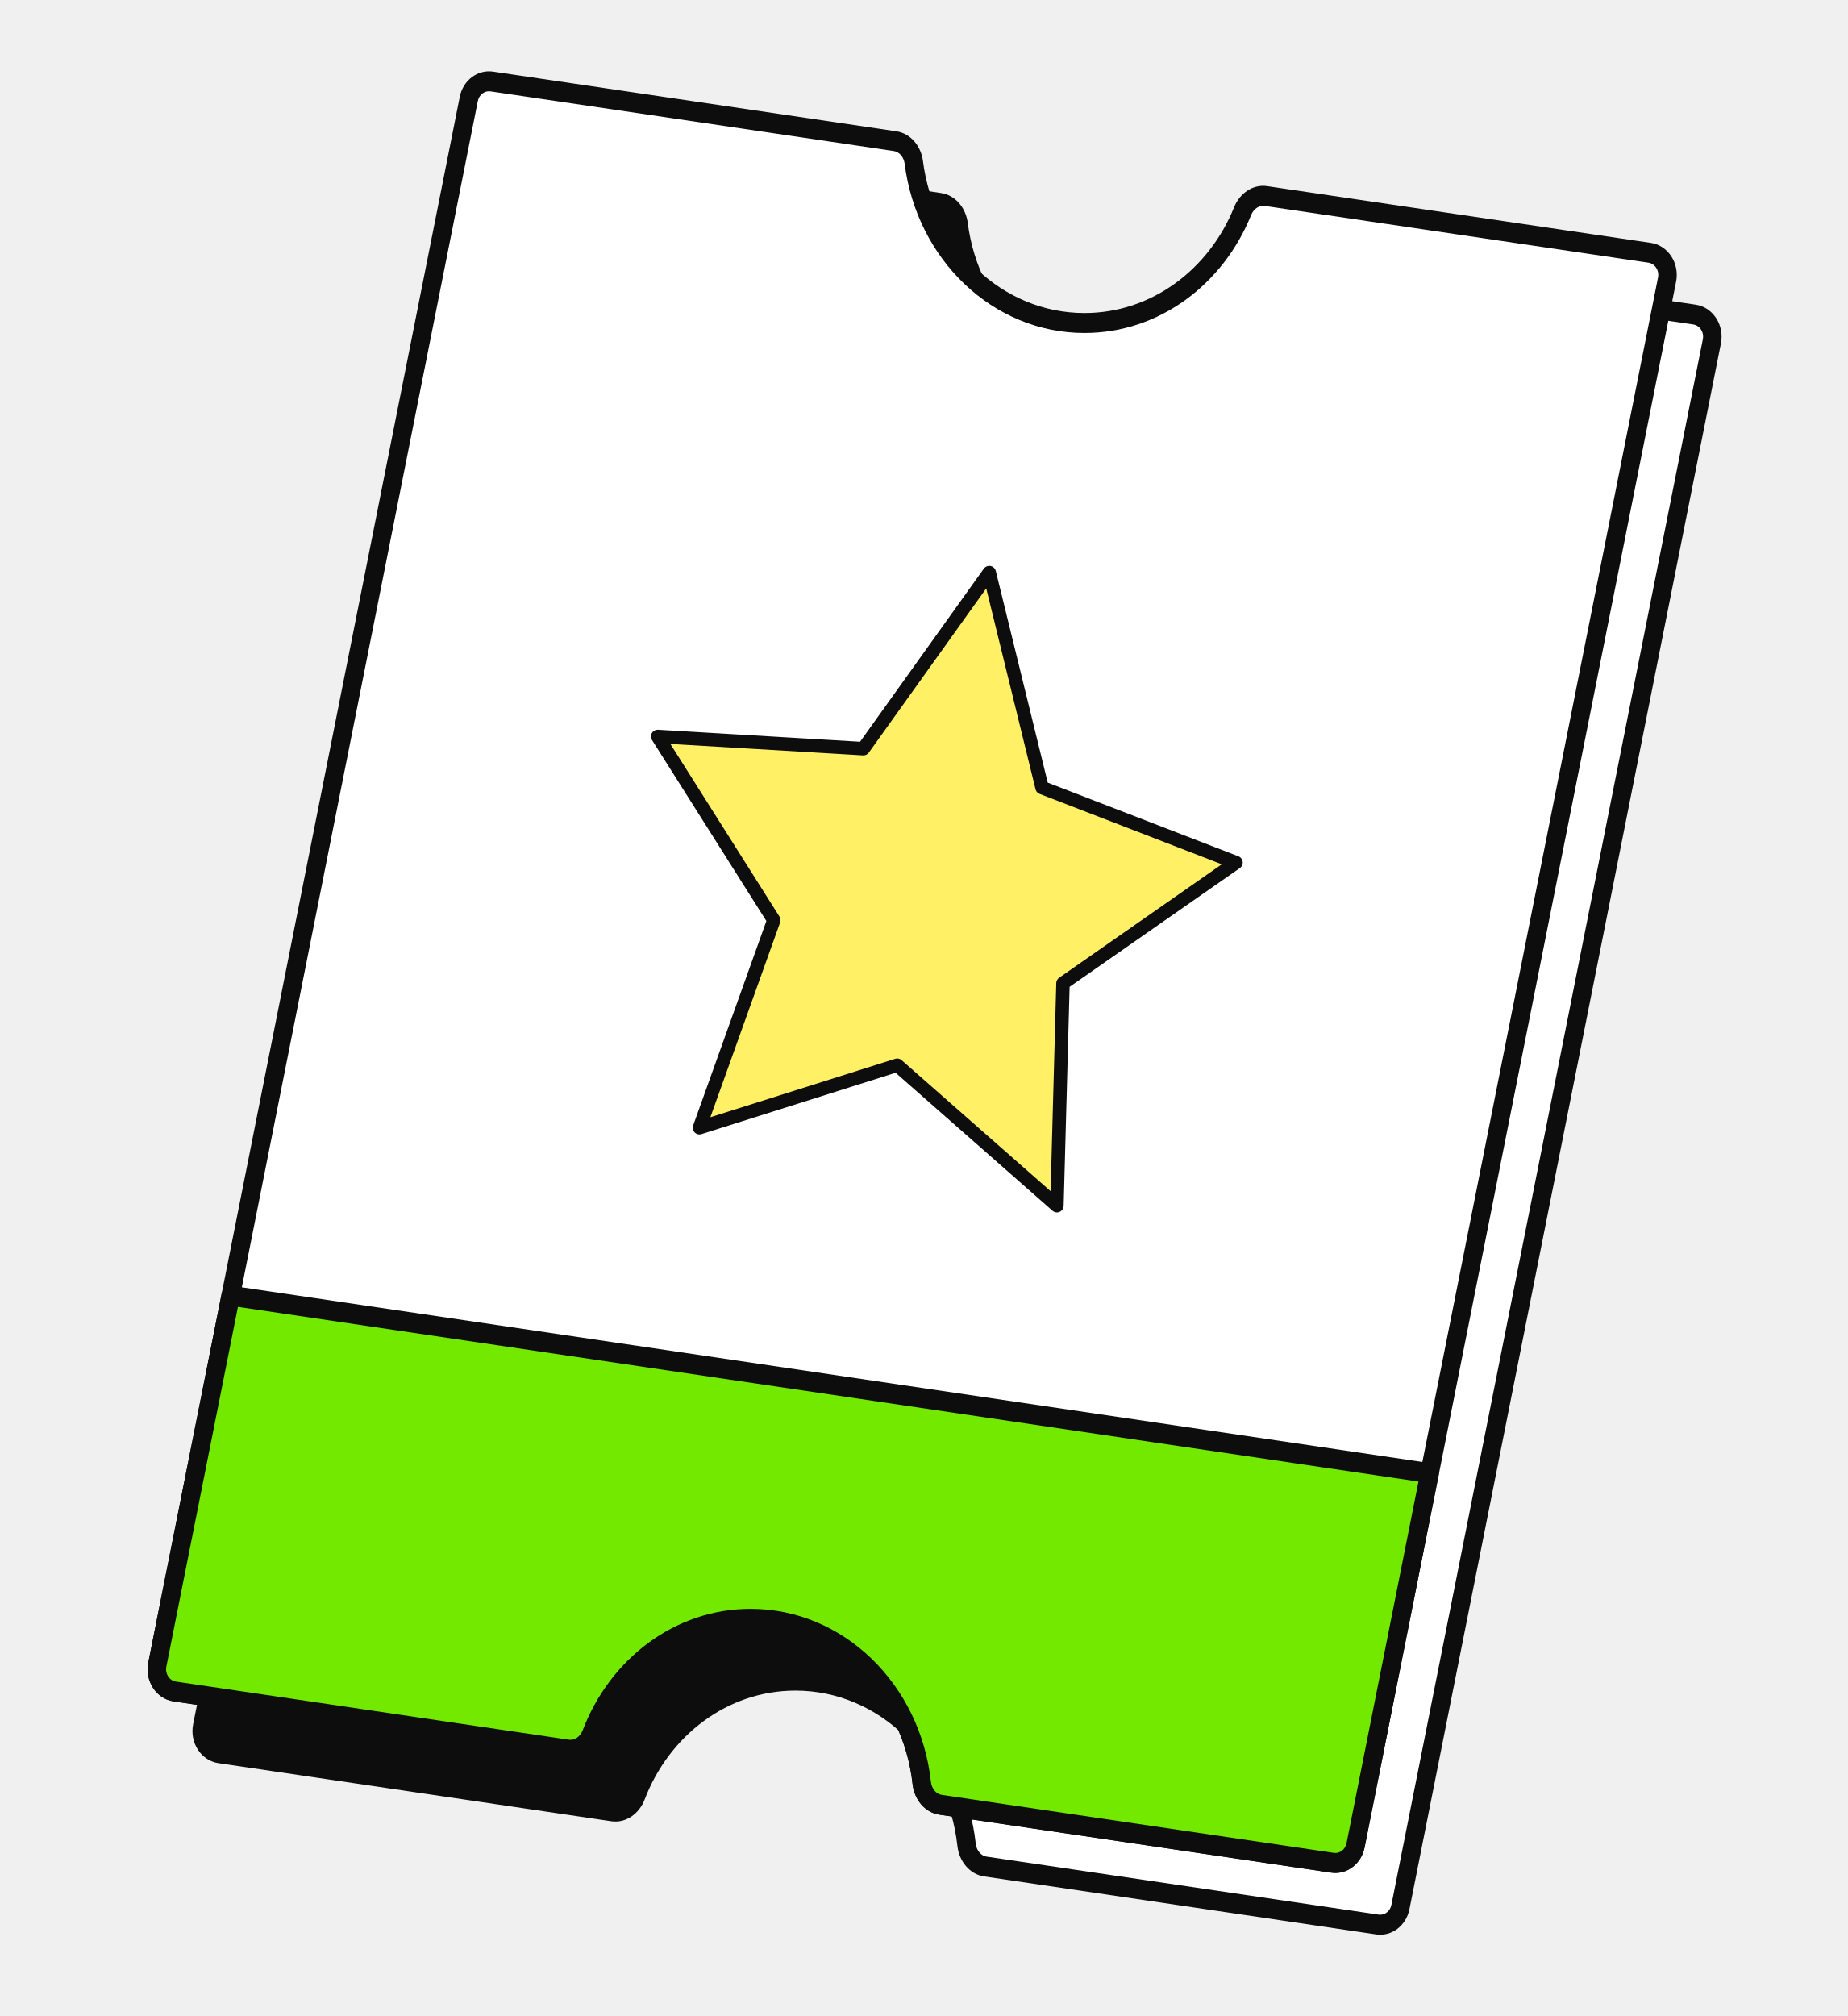
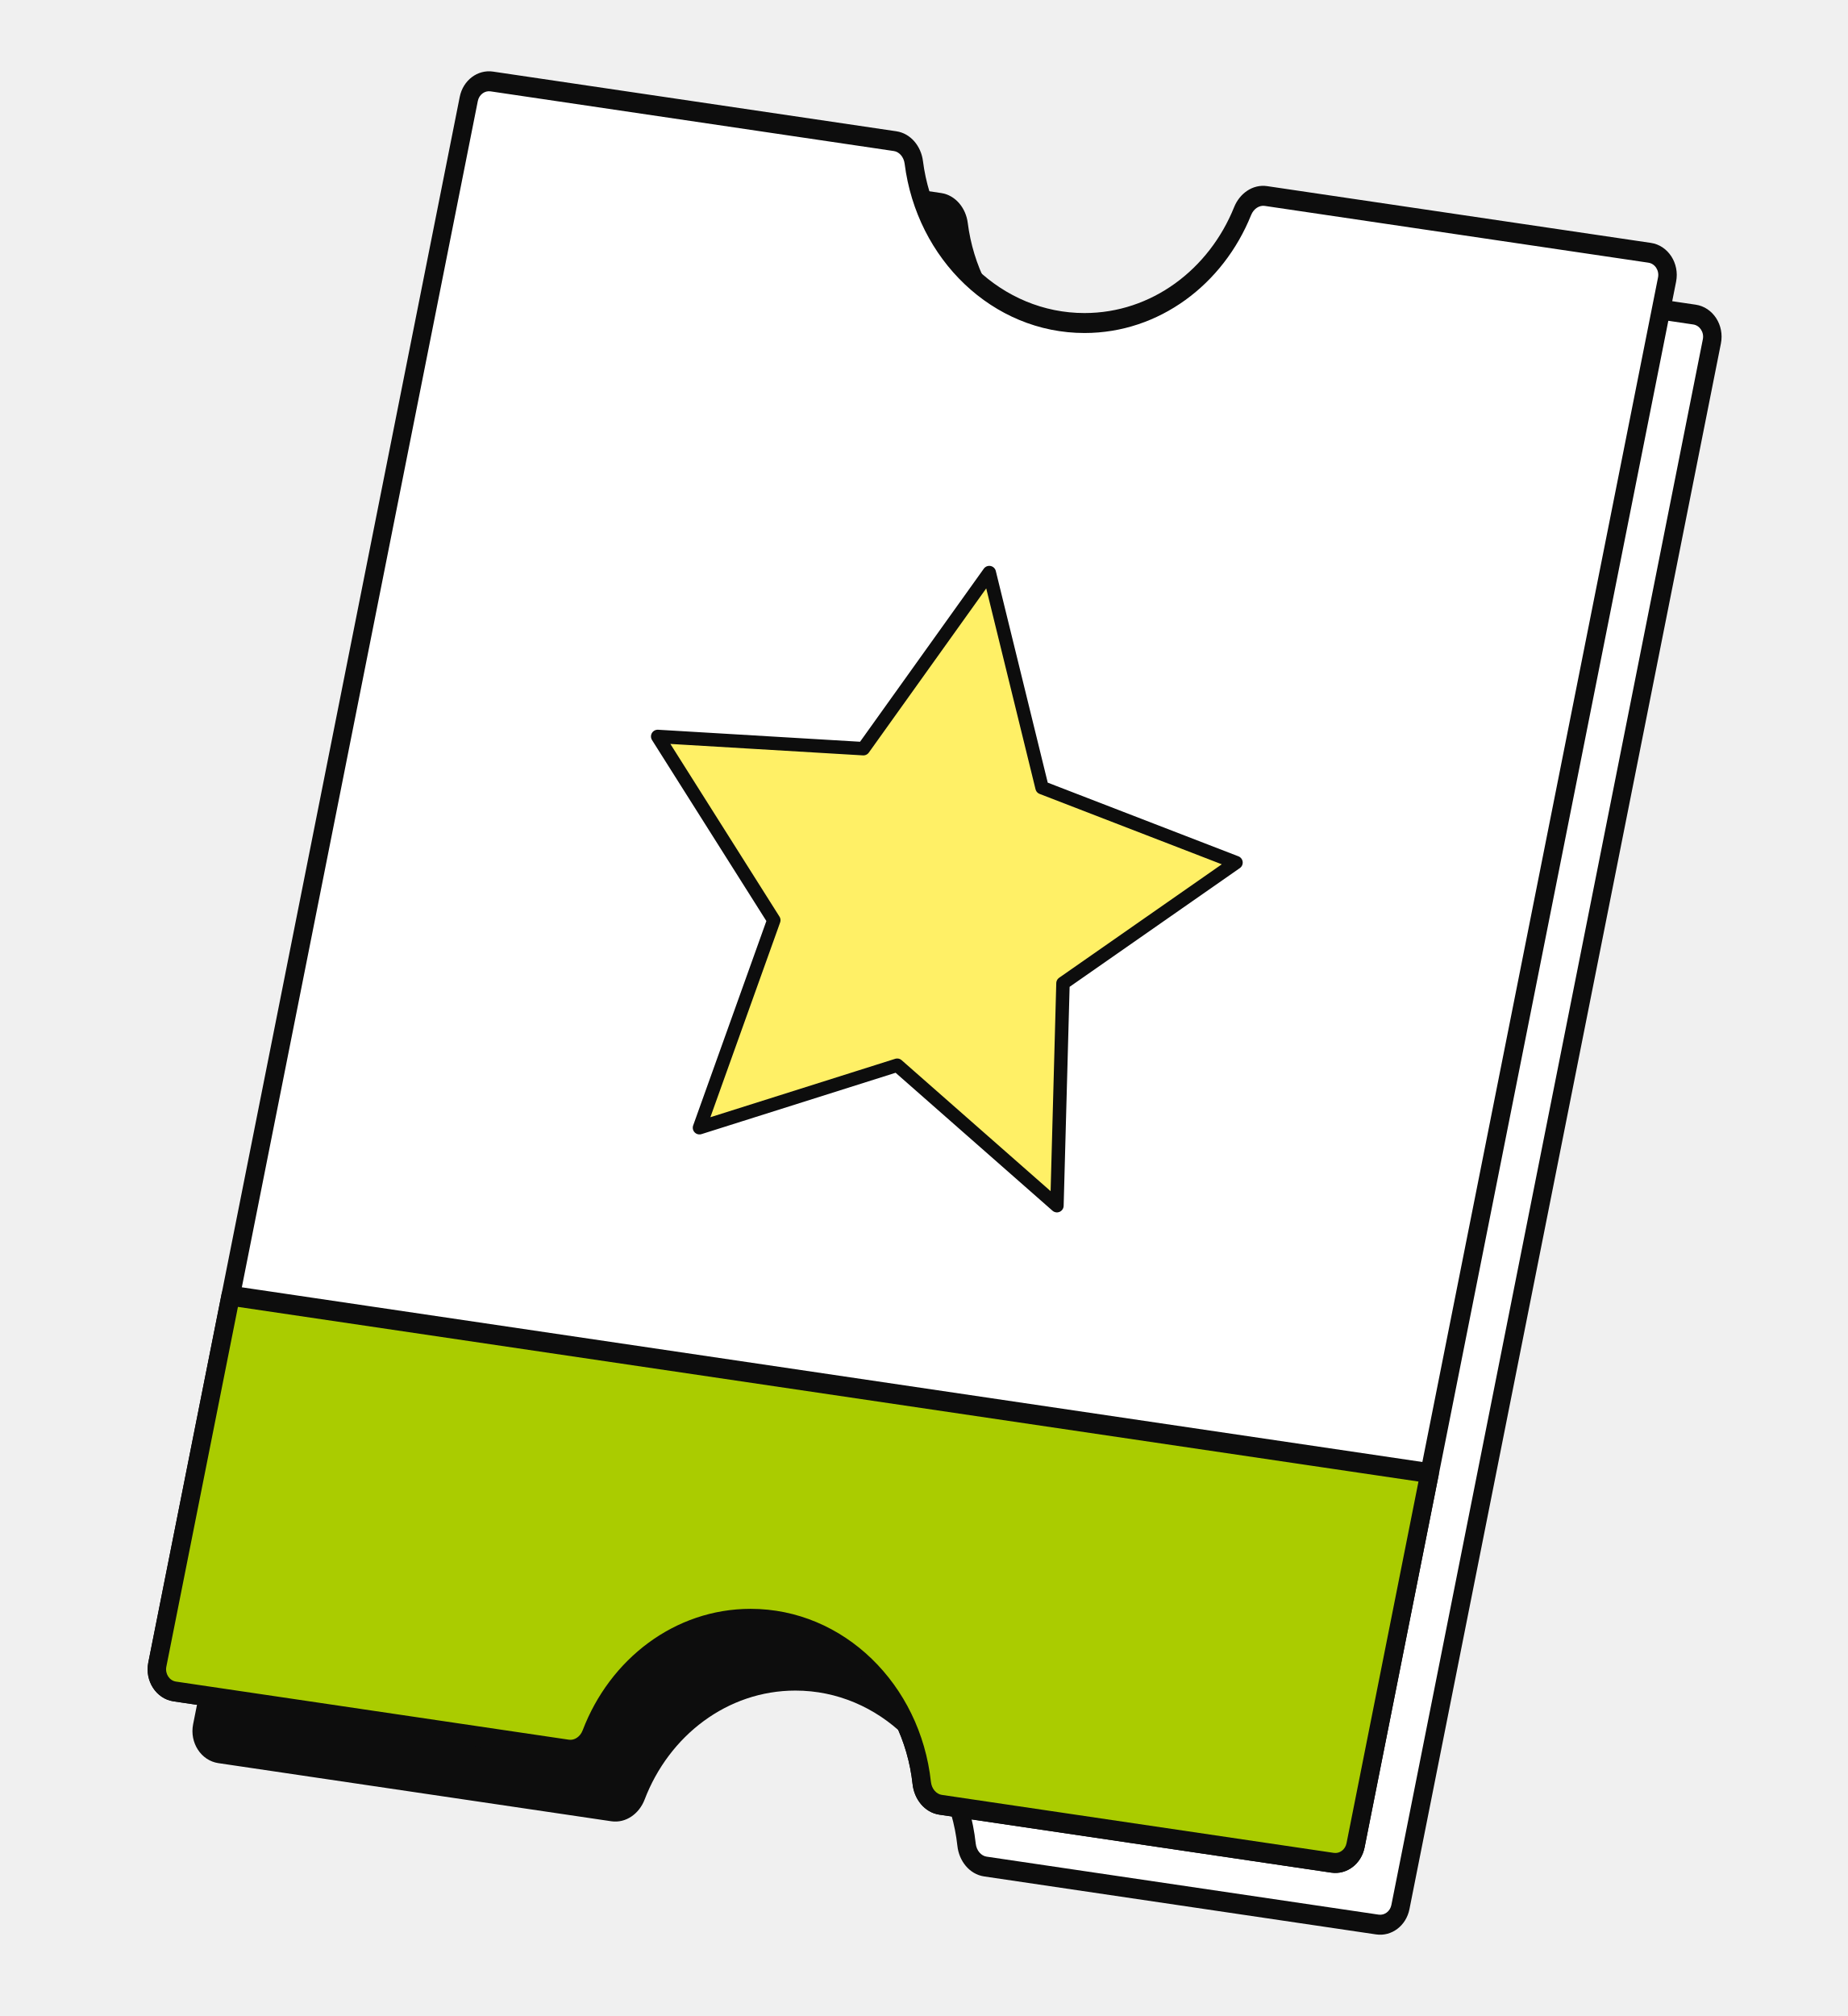
<svg xmlns="http://www.w3.org/2000/svg" width="55" height="60" viewBox="0 0 55 60" fill="none">
  <path fill-rule="evenodd" clip-rule="evenodd" d="M38.322 8.12C38.441 7.824 38.72 7.629 39.017 7.673L50.438 9.362C50.793 9.415 51.032 9.782 50.956 10.161L41.685 56.759C41.617 57.099 41.319 57.325 40.999 57.278L29.33 55.551C29.029 55.507 28.806 55.23 28.771 54.904C28.472 52.152 26.305 50.018 23.677 50.018C21.535 50.018 19.701 51.435 18.932 53.448C18.816 53.752 18.534 53.954 18.232 53.91L6.536 52.179C6.181 52.127 5.942 51.759 6.017 51.381L15.289 4.783C15.357 4.443 15.655 4.217 15.974 4.264L27.976 6.04C28.273 6.083 28.493 6.352 28.534 6.673C28.876 9.373 31.021 11.454 33.616 11.454C35.722 11.454 37.533 10.082 38.322 8.12Z" fill="white" />
  <path d="M39.054 7.379L50.475 9.068L50.401 9.657L38.98 7.967L39.054 7.379ZM50.475 9.068C50.989 9.144 51.334 9.676 51.225 10.223L50.687 10.098C50.729 9.889 50.597 9.686 50.401 9.657L50.475 9.068ZM51.225 10.223L41.954 56.821L41.416 56.696L50.687 10.098L51.225 10.223ZM41.954 56.821C41.856 57.313 41.424 57.64 40.962 57.572L41.037 56.983C41.213 57.009 41.379 56.884 41.416 56.696L41.954 56.821ZM40.962 57.572L29.293 55.846L29.367 55.257L41.037 56.983L40.962 57.572ZM28.498 54.938C28.215 52.335 26.164 50.315 23.677 50.315V49.721C26.446 49.721 28.729 51.97 29.044 54.869L28.498 54.938ZM23.677 50.315C21.651 50.315 19.914 51.655 19.187 53.561L18.678 53.335C19.487 51.214 21.42 49.721 23.677 49.721V50.315ZM18.195 54.204L6.498 52.474L6.573 51.885L18.27 53.615L18.195 54.204ZM6.498 52.474C5.985 52.398 5.64 51.866 5.748 51.319L6.286 51.443C6.245 51.653 6.377 51.856 6.573 51.885L6.498 52.474ZM5.748 51.319L15.02 4.721L15.558 4.845L6.286 51.443L5.748 51.319ZM15.02 4.721C15.118 4.229 15.55 3.901 16.012 3.97L15.937 4.558C15.761 4.532 15.595 4.657 15.558 4.845L15.02 4.721ZM16.012 3.97L28.014 5.745L27.939 6.334L15.937 4.558L16.012 3.97ZM28.806 6.632C29.13 9.188 31.16 11.157 33.615 11.157V11.751C30.881 11.751 28.622 9.559 28.261 6.713L28.806 6.632ZM33.615 11.157C35.609 11.157 37.322 9.859 38.07 8.002L38.574 8.239C37.743 10.305 35.836 11.751 33.615 11.751V11.157ZM28.014 5.745C28.448 5.81 28.751 6.198 28.806 6.632L28.261 6.713C28.235 6.507 28.098 6.357 27.939 6.334L28.014 5.745ZM19.187 53.561C19.029 53.973 18.637 54.269 18.195 54.204L18.27 53.615C18.43 53.639 18.603 53.531 18.678 53.335L19.187 53.561ZM29.293 55.846C28.851 55.78 28.546 55.381 28.498 54.938L29.044 54.869C29.067 55.079 29.206 55.233 29.367 55.257L29.293 55.846ZM38.98 7.967C38.821 7.944 38.651 8.048 38.574 8.239L38.07 8.002C38.231 7.6 38.62 7.314 39.054 7.379L38.98 7.967Z" fill="#0D0D0D" />
  <path fill-rule="evenodd" clip-rule="evenodd" d="M37.635 9.357C37.8 9.133 38.067 9.02 38.322 9.093L39.902 9.545C40.244 9.643 40.439 10.032 40.329 10.395L27.723 51.854C27.693 51.953 27.576 51.958 27.512 51.88C26.572 50.738 25.202 50.019 23.677 50.019C21.535 50.019 19.7 51.437 18.932 53.45C18.816 53.754 18.534 53.956 18.232 53.911L6.535 52.181C6.181 52.128 5.942 51.761 6.017 51.383L15.288 4.789C15.356 4.447 15.657 4.221 15.977 4.271L28.035 6.149L28.069 6.159C28.325 6.232 28.505 6.474 28.545 6.757C28.92 9.417 31.047 11.456 33.615 11.456C35.244 11.456 36.696 10.635 37.635 9.357Z" fill="#0D0D0D" />
  <path d="M28.035 6.149L28.055 6.001L28.07 6.006L28.035 6.149ZM38.357 8.949L39.937 9.402L39.866 9.689L38.287 9.237L38.357 8.949ZM39.937 9.402C40.355 9.521 40.594 9.997 40.459 10.441L40.198 10.349C40.284 10.067 40.132 9.765 39.866 9.689L39.937 9.402ZM40.459 10.441L27.854 51.9L27.592 51.808L40.198 10.349L40.459 10.441ZM27.409 51.979C26.494 50.867 25.161 50.168 23.677 50.168V49.871C25.243 49.871 26.65 50.609 27.614 51.782L27.409 51.979ZM23.677 50.168C21.593 50.168 19.807 51.547 19.059 53.507L18.805 53.393C19.594 51.326 21.477 49.871 23.677 49.871V50.168ZM18.213 54.058L6.517 52.328L6.554 52.034L18.251 53.764L18.213 54.058ZM6.517 52.328C6.083 52.264 5.791 51.814 5.883 51.351L6.152 51.414C6.093 51.708 6.278 51.993 6.554 52.034L6.517 52.328ZM5.883 51.351L15.153 4.758L15.422 4.82L6.152 51.414L5.883 51.351ZM15.153 4.758C15.236 4.34 15.605 4.063 15.997 4.124L15.958 4.418C15.709 4.379 15.475 4.555 15.422 4.82L15.153 4.758ZM15.997 4.124L28.055 6.001L28.015 6.296L15.958 4.418L15.997 4.124ZM28.07 6.006L28.104 6.016L28.034 6.303L28 6.293L28.07 6.006ZM28.681 6.734C29.046 9.323 31.116 11.307 33.615 11.307V11.604C30.978 11.604 28.794 9.511 28.409 6.779L28.681 6.734ZM33.615 11.307C35.201 11.307 36.613 10.509 37.528 9.264L37.743 9.449C36.779 10.762 35.288 11.604 33.615 11.604V11.307ZM28.104 6.016C28.419 6.106 28.634 6.401 28.681 6.734L28.409 6.779C28.376 6.548 28.23 6.359 28.034 6.303L28.104 6.016ZM19.059 53.507C18.923 53.864 18.585 54.113 18.213 54.058L18.251 53.764C18.482 53.798 18.709 53.643 18.805 53.393L19.059 53.507ZM27.854 51.9C27.82 52.011 27.733 52.073 27.642 52.081C27.556 52.09 27.469 52.052 27.409 51.979L27.614 51.782C27.619 51.787 27.622 51.785 27.618 51.786C27.615 51.786 27.61 51.787 27.603 51.792C27.596 51.798 27.593 51.805 27.592 51.808L27.854 51.9ZM38.287 9.237C38.09 9.18 37.877 9.266 37.743 9.449L37.528 9.264C37.721 9.001 38.043 8.86 38.357 8.949L38.287 9.237Z" fill="#0D0D0D" />
  <path fill-rule="evenodd" clip-rule="evenodd" d="M36.988 6.281C37.108 5.985 37.387 5.79 37.683 5.834L49.103 7.523C49.458 7.576 49.697 7.943 49.622 8.322L40.35 54.92C40.282 55.26 39.984 55.486 39.665 55.439L27.997 53.712C27.695 53.668 27.473 53.391 27.438 53.065C27.139 50.313 24.972 48.178 22.343 48.178C20.202 48.178 18.366 49.595 17.598 51.609C17.483 51.913 17.2 52.115 16.898 52.071L5.201 50.34C4.846 50.288 4.607 49.92 4.683 49.542L13.954 2.944C14.022 2.604 14.321 2.378 14.64 2.425L26.643 4.201C26.94 4.245 27.16 4.513 27.201 4.834C27.543 7.534 29.688 9.614 32.282 9.614C34.389 9.614 36.199 8.243 36.988 6.281Z" fill="white" />
  <path d="M37.721 5.54L49.141 7.229L49.066 7.818L37.646 6.128L37.721 5.54ZM49.891 8.384L40.619 54.982L40.081 54.857L49.353 8.259L49.891 8.384ZM39.627 55.733L27.959 54.007L28.034 53.418L39.702 55.144L39.627 55.733ZM27.165 53.1C26.881 50.495 24.831 48.475 22.343 48.475V47.881C25.113 47.881 27.396 50.13 27.711 53.03L27.165 53.1ZM22.343 48.475C20.317 48.475 18.58 49.816 17.853 51.722L17.344 51.496C18.153 49.375 20.086 47.881 22.343 47.881V48.475ZM16.861 52.365L5.164 50.635L5.238 50.046L16.936 51.776L16.861 52.365ZM4.414 49.48L13.685 2.882L14.223 3.006L4.952 49.604L4.414 49.48ZM14.677 2.131L26.68 3.907L26.606 4.495L14.602 2.719L14.677 2.131ZM27.473 4.793C27.797 7.349 29.827 9.317 32.282 9.317V9.911C29.549 9.911 27.289 7.719 26.928 4.874L27.473 4.793ZM32.282 9.317C34.276 9.317 35.989 8.02 36.736 6.163L37.241 6.4C36.409 8.466 34.502 9.911 32.282 9.911V9.317ZM26.68 3.907C27.115 3.971 27.418 4.359 27.473 4.793L26.928 4.874C26.902 4.668 26.764 4.518 26.606 4.495L26.68 3.907ZM13.685 2.882C13.783 2.39 14.215 2.063 14.677 2.131L14.602 2.719C14.426 2.693 14.261 2.818 14.223 3.006L13.685 2.882ZM5.164 50.635C4.65 50.559 4.305 50.027 4.414 49.48L4.952 49.604C4.91 49.814 5.042 50.017 5.238 50.046L5.164 50.635ZM27.959 54.007C27.517 53.941 27.212 53.542 27.165 53.1L27.711 53.03C27.734 53.24 27.873 53.394 28.034 53.418L27.959 54.007ZM40.619 54.982C40.521 55.474 40.089 55.801 39.627 55.733L39.702 55.144C39.879 55.171 40.044 55.045 40.081 54.857L40.619 54.982ZM49.141 7.229C49.654 7.305 49.999 7.837 49.891 8.384L49.353 8.259C49.395 8.05 49.263 7.847 49.066 7.818L49.141 7.229ZM17.853 51.722C17.696 52.134 17.303 52.43 16.861 52.365L16.936 51.776C17.097 51.8 17.269 51.692 17.344 51.496L17.853 51.722ZM37.646 6.128C37.488 6.105 37.318 6.209 37.241 6.4L36.736 6.163C36.898 5.761 37.286 5.475 37.721 5.54L37.646 6.128Z" fill="#0D0D0D" />
  <path d="M29.447 17.041L25.699 22.282L19.577 21.918L23.033 27.387L20.821 33.563L26.706 31.703L31.461 35.883L31.641 29.264L36.791 25.672L31.018 23.442L29.447 17.041Z" fill="#FFF066" stroke="#0D0D0D" stroke-width="0.4" stroke-linejoin="round" />
-   <path fill-rule="evenodd" clip-rule="evenodd" d="M42.554 43.843L40.35 54.921C40.282 55.261 39.984 55.487 39.665 55.44L27.996 53.713C27.695 53.669 27.473 53.392 27.438 53.066C27.138 50.314 24.972 48.179 22.343 48.179C20.201 48.179 18.366 49.596 17.598 51.61C17.482 51.914 17.2 52.116 16.898 52.072L5.201 50.341C4.846 50.289 4.607 49.921 4.683 49.543L6.867 38.564L42.554 43.843Z" fill="#74E900" />
+   <path fill-rule="evenodd" clip-rule="evenodd" d="M42.554 43.843L40.35 54.921C40.282 55.261 39.984 55.487 39.665 55.44L27.996 53.713C27.695 53.669 27.473 53.392 27.438 53.066C27.138 50.314 24.972 48.179 22.343 48.179C20.201 48.179 18.366 49.596 17.598 51.61C17.482 51.914 17.2 52.116 16.898 52.072L5.201 50.341C4.846 50.289 4.607 49.921 4.683 49.543L6.867 38.564L42.554 43.843Z" fill="#AACC00" />
  <path d="M42.554 43.843L42.591 43.549C42.667 43.56 42.735 43.605 42.779 43.672C42.823 43.74 42.839 43.825 42.823 43.905L42.554 43.843ZM6.867 38.564L6.598 38.501C6.628 38.349 6.762 38.248 6.904 38.269L6.867 38.564ZM42.823 43.905L40.619 54.983L40.081 54.858L42.285 43.781L42.823 43.905ZM40.619 54.983C40.521 55.475 40.089 55.802 39.627 55.734L39.702 55.145C39.878 55.172 40.044 55.046 40.081 54.858L40.619 54.983ZM39.627 55.734L27.959 54.008L28.034 53.419L39.702 55.145L39.627 55.734ZM27.959 54.008C27.517 53.942 27.212 53.543 27.164 53.1L27.71 53.031C27.733 53.241 27.872 53.395 28.034 53.419L27.959 54.008ZM27.164 53.1C26.881 50.496 24.831 48.476 22.343 48.476V47.882C25.113 47.882 27.395 50.131 27.71 53.031L27.164 53.1ZM22.343 48.476C20.317 48.476 18.579 49.817 17.852 51.723L17.344 51.497C18.153 49.376 20.086 47.882 22.343 47.882V48.476ZM17.852 51.723C17.695 52.135 17.303 52.431 16.861 52.366L16.935 51.777C17.096 51.801 17.269 51.693 17.344 51.497L17.852 51.723ZM16.861 52.366L5.163 50.635L5.238 50.047L16.935 51.777L16.861 52.366ZM5.163 50.635C4.65 50.559 4.305 50.028 4.414 49.48L4.951 49.605C4.91 49.815 5.042 50.018 5.238 50.047L5.163 50.635ZM4.414 49.48L6.598 38.501L7.136 38.626L4.951 49.605L4.414 49.48ZM6.904 38.269L42.591 43.549L42.517 44.137L6.83 38.858L6.904 38.269Z" fill="#0D0D0D" />
</svg>
